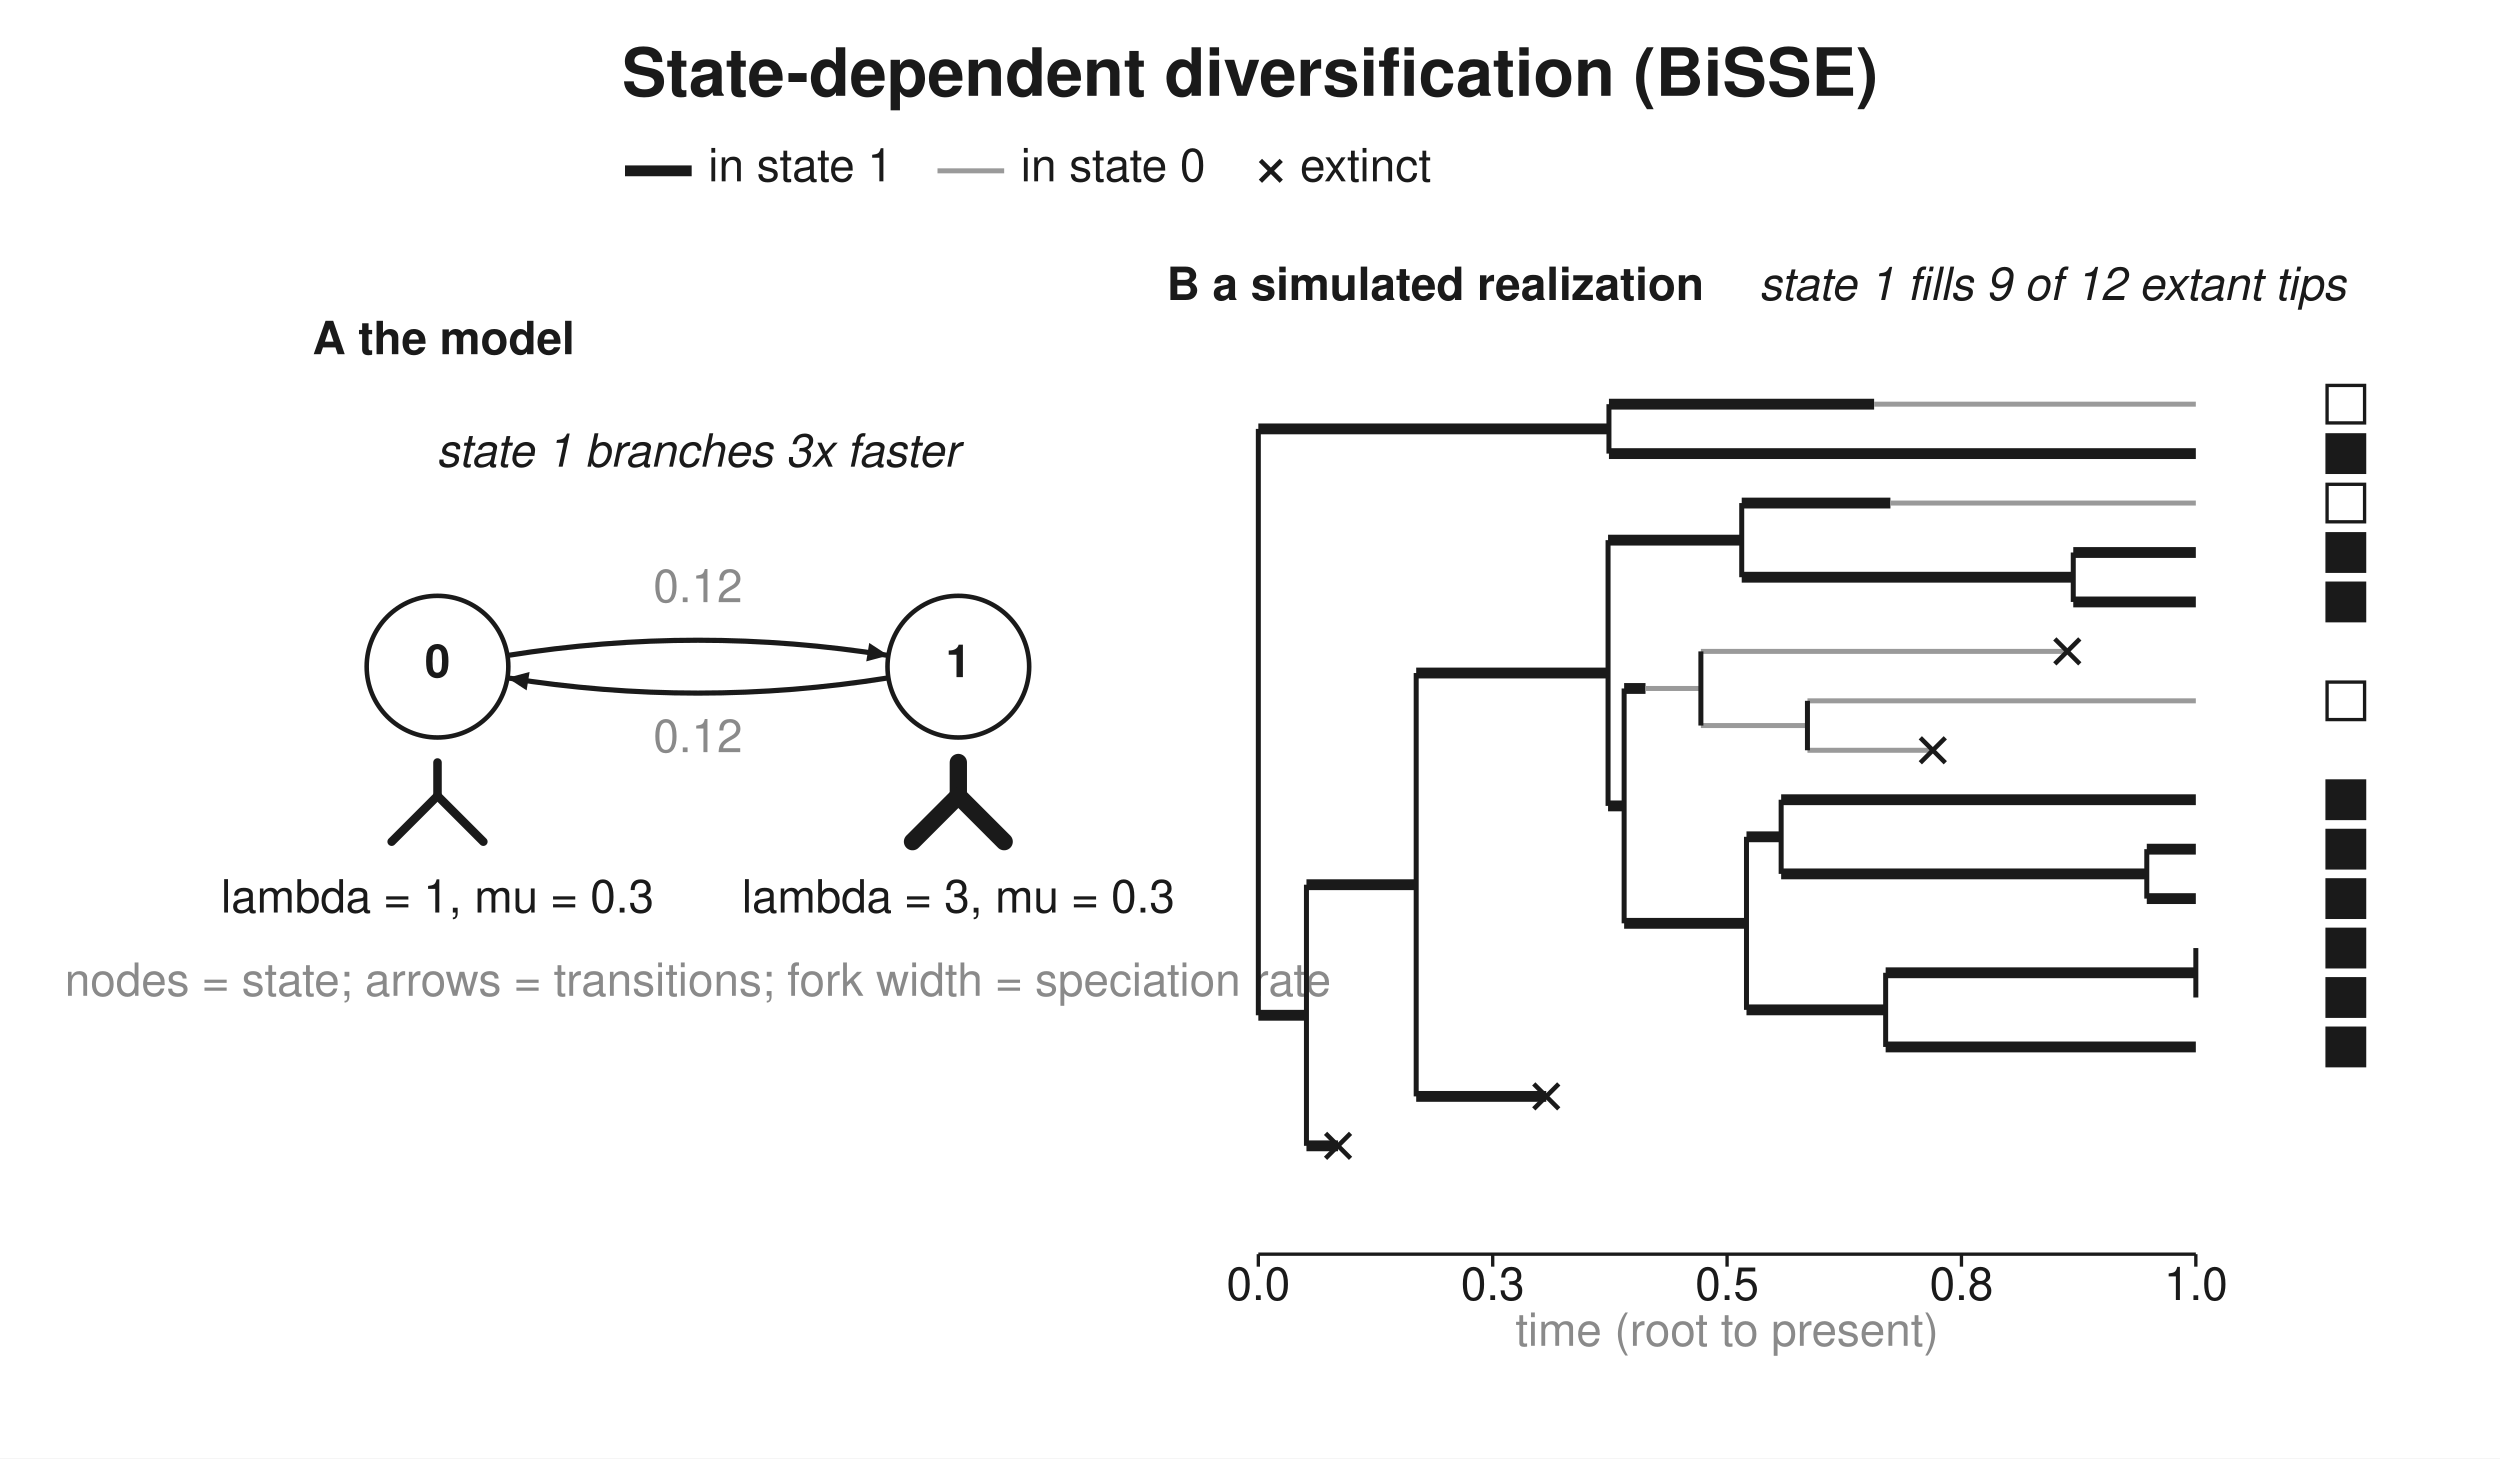
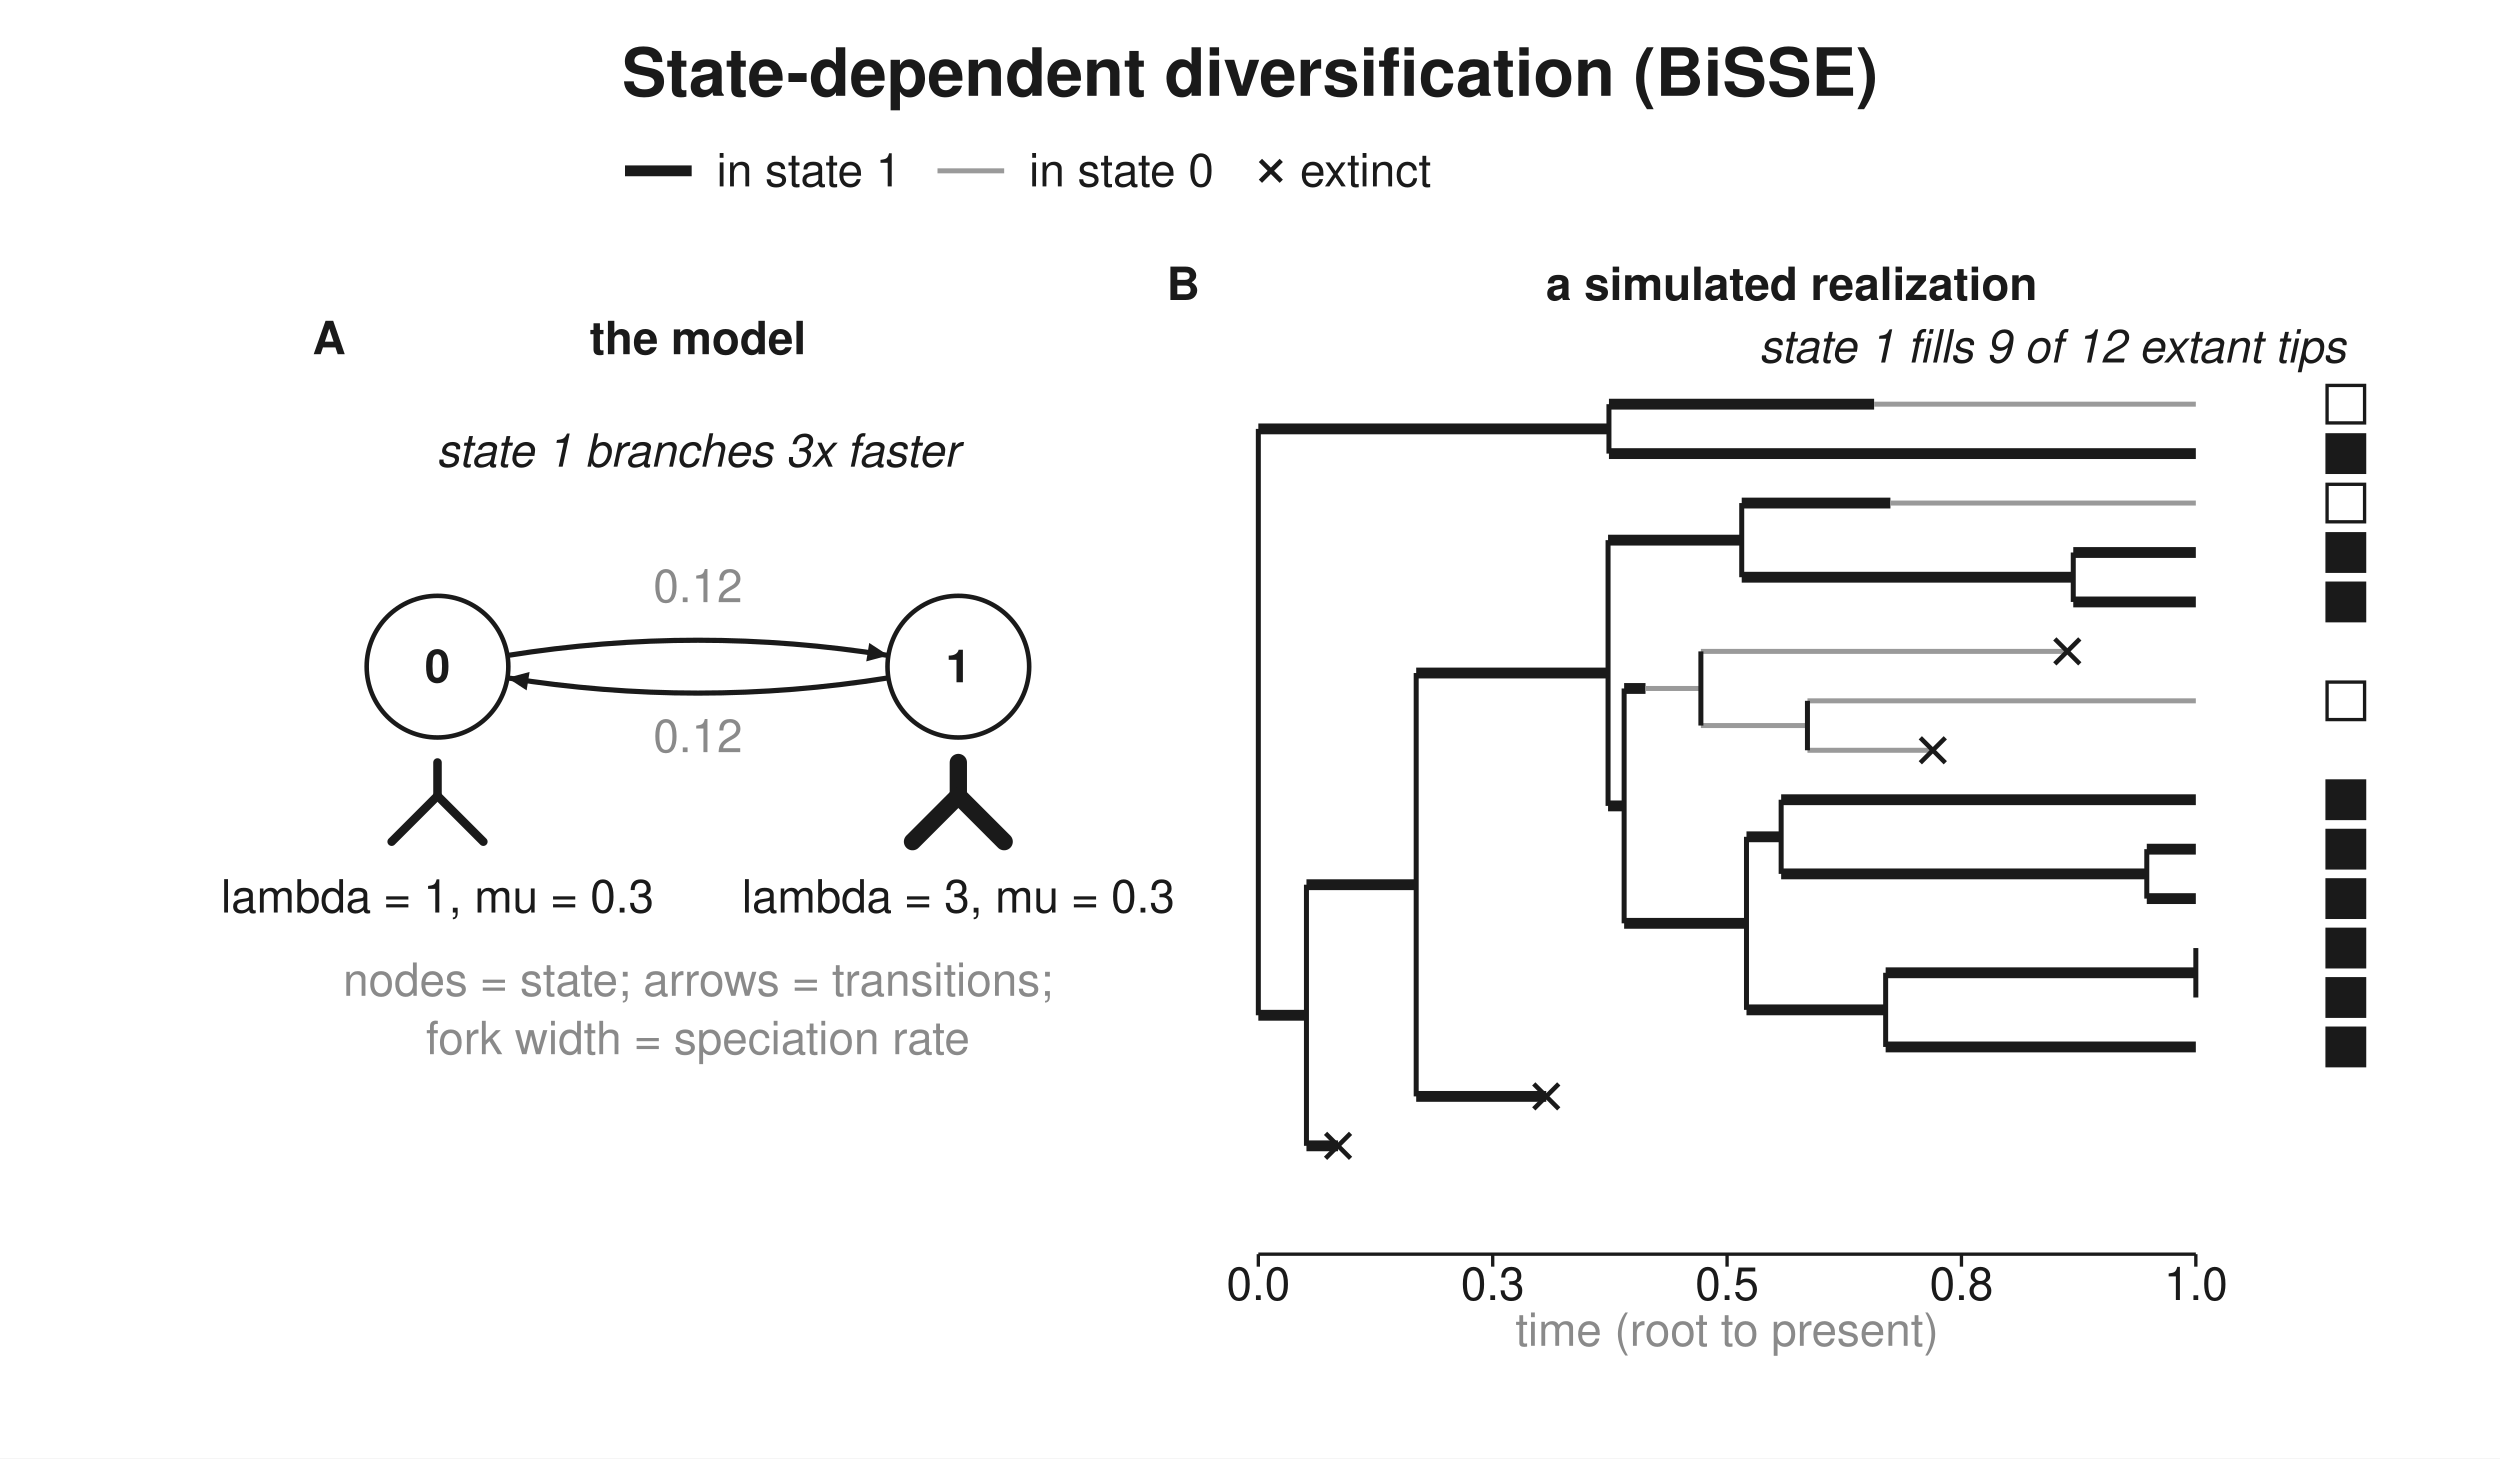
<svg xmlns="http://www.w3.org/2000/svg" width="1200" height="700" viewBox="0 0 1200 700">
  <defs>
</defs>
  <rect x="0" y="0" width="1200" height="700" fill="white" />
  <text x="600.0" y="46" font-size="32" font-family="Helvetica" text-anchor="middle" font-weight="bold" fill="#1a1a1a">State-dependent diversification (BiSSE)</text>
  <path d="M300.0,82 L332.0,82" stroke="#1a1a1a" stroke-width="5.2" />
-   <text x="340.0" y="82" font-size="22" font-family="Helvetica" text-anchor="start" dominant-baseline="central" fill="#1a1a1a">in state 1</text>
+   <text x="344.0" y="89.48" font-size="22" font-family="Helvetica" text-anchor="start" fill="#1a1a1a">in state 1</text>
  <path d="M450.0,82 L482.0,82" stroke="#9a9a9a" stroke-width="2.4" />
-   <text x="490.0" y="82" font-size="22" font-family="Helvetica" text-anchor="start" dominant-baseline="central" fill="#1a1a1a">in state 0</text>
+   <text x="494.0" y="89.48" font-size="22" font-family="Helvetica" text-anchor="start" fill="#1a1a1a">in state 0</text>
  <path d="M605.0,77.0 L615.0,87.0" stroke="#1a1a1a" stroke-width="2.2" />
  <path d="M605.0,87.0 L615.0,77.0" stroke="#1a1a1a" stroke-width="2.2" />
-   <text x="624.0" y="82" font-size="22" font-family="Helvetica" text-anchor="start" dominant-baseline="central" fill="#1a1a1a">extinct</text>
-   <text x="150" y="170" font-size="22" font-family="Helvetica" text-anchor="start" fill="#1a1a1a" font-weight="bold">A   the model</text>
+   <text x="624.0" y="89.48" font-size="22" font-family="Helvetica" text-anchor="start" fill="#1a1a1a">extinct</text>
+   <text x="150" y="170" font-size="22" font-family="Helvetica" text-anchor="start" fill="#1a1a1a" font-weight="bold">A</text>
+   <text x="335.0" y="170" font-size="22" font-family="Helvetica" text-anchor="middle" fill="#1a1a1a" font-weight="bold">the model</text>
  <path d="M243.573,314.628 Q335.0,300.0,426.427,314.628" fill="none" stroke="#1a1a1a" stroke-width="2.482" stroke-linecap="round" />
  <path d="M426.427,314.628 L415.801,317.471 L417.218,308.612 Z" fill="#1a1a1a" />
  <text x="335.0" y="284.0" font-size="22" font-family="Helvetica" text-anchor="middle" dominant-baseline="central" fill="#8a8a8a">0.12</text>
  <path d="M426.427,325.372 Q335.0,340.0,243.573,325.372" fill="none" stroke="#1a1a1a" stroke-width="2.482" stroke-linecap="round" />
  <path d="M243.573,325.372 L254.199,322.529 L252.782,331.388 Z" fill="#1a1a1a" />
  <text x="335.0" y="356.0" font-size="22" font-family="Helvetica" text-anchor="middle" dominant-baseline="central" fill="#8a8a8a">0.12</text>
  <circle cx="210" cy="320" r="34" fill="white" stroke="#1a1a1a" stroke-width="2.2" />
-   <text x="210" y="320" font-size="22" font-family="Helvetica" text-anchor="middle" dominant-baseline="central" fill="#1a1a1a" font-weight="bold">0</text>
+   <text x="210" y="327.48" font-size="22" font-family="Helvetica" text-anchor="middle" fill="#1a1a1a" font-weight="bold">0</text>
  <circle cx="460" cy="320" r="34" fill="white" stroke="#1a1a1a" stroke-width="2.2" />
-   <text x="460" y="320" font-size="22" font-family="Helvetica" text-anchor="middle" dominant-baseline="central" fill="#1a1a1a" font-weight="bold">1</text>
+   <text x="460" y="327.48" font-size="22" font-family="Helvetica" text-anchor="middle" fill="#1a1a1a" font-weight="bold">1</text>
  <path d="M210,366 L210,382" stroke="#1a1a1a" stroke-width="4.1" stroke-linecap="round" />
  <path d="M210,382 L188,404" stroke="#1a1a1a" stroke-width="4.1" stroke-linecap="round" />
  <path d="M210,382 L232,404" stroke="#1a1a1a" stroke-width="4.1" stroke-linecap="round" />
  <path d="M460,366 L460,382" stroke="#1a1a1a" stroke-width="8.3" stroke-linecap="round" />
  <path d="M460,382 L438,404" stroke="#1a1a1a" stroke-width="8.3" stroke-linecap="round" />
  <path d="M460,382 L482,404" stroke="#1a1a1a" stroke-width="8.3" stroke-linecap="round" />
  <text x="210" y="438" font-size="22" font-family="Helvetica" text-anchor="middle" fill="#1a1a1a">lambda = 1,  mu = 0.3</text>
  <text x="460" y="438" font-size="22" font-family="Helvetica" text-anchor="middle" fill="#1a1a1a">lambda = 3,  mu = 0.3</text>
-   <text x="335.0" y="478" font-size="22" font-family="Helvetica" text-anchor="middle" fill="#8a8a8a">nodes = state;  arrows = transitions;  fork width = speciation rate</text>
+   <text x="335.0" y="478" font-size="22" font-family="Helvetica" text-anchor="middle" fill="#8a8a8a">nodes = state;  arrows = transitions;</text>
+   <text x="335.0" y="506" font-size="22" font-family="Helvetica" text-anchor="middle" fill="#8a8a8a">fork width = speciation rate</text>
  <text x="335.0" y="224" font-size="22" font-family="Helvetica" text-anchor="middle" fill="#1a1a1a" font-style="italic">state 1 branches 3x faster</text>
-   <text x="560" y="144" font-size="22" font-family="Helvetica" text-anchor="start" fill="#1a1a1a" font-weight="bold">B   a simulated realization</text>
-   <text x="1126" y="144" font-size="22" font-family="Helvetica" text-anchor="end" fill="#1a1a1a" font-style="italic">state 1 fills 9 of 12 extant tips</text>
+   <text x="560" y="144" font-size="22" font-family="Helvetica" text-anchor="start" fill="#1a1a1a" font-weight="bold">B</text>
+   <text x="860.0" y="144" font-size="22" font-family="Helvetica" text-anchor="middle" fill="#1a1a1a" font-weight="bold">a simulated realization</text>
+   <text x="1126" y="174" font-size="22" font-family="Helvetica" text-anchor="end" fill="#1a1a1a" font-style="italic">state 1 fills 9 of 12 extant tips</text>
  <path d="M604.0,205.867 L772.293,205.867" stroke="#1a1a1a" stroke-width="5.2" stroke-linecap="butt" />
  <path d="M604.0,487.329 L627.095,487.329" stroke="#1a1a1a" stroke-width="5.2" stroke-linecap="butt" />
  <path d="M772.293,194.0 L899.576,194.0" stroke="#1a1a1a" stroke-width="5.2" stroke-linecap="butt" />
  <path d="M899.576,194.0 L1054.0,194.0" stroke="#9a9a9a" stroke-width="2.4" stroke-linecap="butt" />
  <path d="M772.293,217.733 L1054.0,217.733" stroke="#1a1a1a" stroke-width="5.2" stroke-linecap="butt" />
  <path d="M627.095,424.658 L679.77,424.658" stroke="#1a1a1a" stroke-width="5.2" stroke-linecap="butt" />
  <path d="M627.095,550.0 L642.264,550.0" stroke="#1a1a1a" stroke-width="5.2" stroke-linecap="butt" />
  <path d="M636.264,544.0 L648.264,556.0" stroke="#1a1a1a" stroke-width="2.2" />
  <path d="M636.264,556.0 L648.264,544.0" stroke="#1a1a1a" stroke-width="2.2" />
  <path d="M679.77,323.05 L771.866,323.05" stroke="#1a1a1a" stroke-width="5.2" stroke-linecap="butt" />
  <path d="M679.77,526.267 L742.204,526.267" stroke="#1a1a1a" stroke-width="5.2" stroke-linecap="butt" />
  <path d="M736.204,520.267 L748.204,532.267" stroke="#1a1a1a" stroke-width="2.2" />
  <path d="M736.204,532.267 L748.204,520.267" stroke="#1a1a1a" stroke-width="2.2" />
  <path d="M771.866,259.267 L836.027,259.267" stroke="#1a1a1a" stroke-width="5.2" stroke-linecap="butt" />
  <path d="M771.866,386.833 L779.581,386.833" stroke="#1a1a1a" stroke-width="5.2" stroke-linecap="butt" />
  <path d="M836.027,241.467 L907.396,241.467" stroke="#1a1a1a" stroke-width="5.2" stroke-linecap="butt" />
  <path d="M907.396,241.467 L1054.0,241.467" stroke="#9a9a9a" stroke-width="2.4" stroke-linecap="butt" />
  <path d="M836.027,277.067 L995.166,277.067" stroke="#1a1a1a" stroke-width="5.2" stroke-linecap="butt" />
  <path d="M779.581,330.467 L789.84,330.467" stroke="#1a1a1a" stroke-width="5.2" stroke-linecap="butt" />
  <path d="M789.84,330.467 L816.423,330.467" stroke="#9a9a9a" stroke-width="2.4" stroke-linecap="butt" />
  <path d="M779.581,443.2 L838.31,443.2" stroke="#1a1a1a" stroke-width="5.2" stroke-linecap="butt" />
  <path d="M995.166,265.2 L1054.0,265.2" stroke="#1a1a1a" stroke-width="5.2" stroke-linecap="butt" />
  <path d="M995.166,288.933 L1054.0,288.933" stroke="#1a1a1a" stroke-width="5.2" stroke-linecap="butt" />
  <path d="M816.423,312.667 L992.307,312.667" stroke="#9a9a9a" stroke-width="2.4" stroke-linecap="butt" />
  <path d="M986.307,306.667 L998.307,318.667" stroke="#1a1a1a" stroke-width="2.2" />
  <path d="M986.307,318.667 L998.307,306.667" stroke="#1a1a1a" stroke-width="2.2" />
  <path d="M816.423,348.267 L867.575,348.267" stroke="#9a9a9a" stroke-width="2.4" stroke-linecap="butt" />
  <path d="M838.31,401.667 L854.951,401.667" stroke="#1a1a1a" stroke-width="5.2" stroke-linecap="butt" />
  <path d="M838.31,484.733 L905.111,484.733" stroke="#1a1a1a" stroke-width="5.2" stroke-linecap="butt" />
  <path d="M867.575,336.4 L1054.0,336.4" stroke="#9a9a9a" stroke-width="2.4" stroke-linecap="butt" />
  <path d="M867.575,360.133 L927.746,360.133" stroke="#9a9a9a" stroke-width="2.4" stroke-linecap="butt" />
  <path d="M921.746,354.133 L933.746,366.133" stroke="#1a1a1a" stroke-width="2.2" />
  <path d="M921.746,366.133 L933.746,354.133" stroke="#1a1a1a" stroke-width="2.2" />
  <path d="M854.951,383.867 L1054.0,383.867" stroke="#1a1a1a" stroke-width="5.2" stroke-linecap="butt" />
  <path d="M854.951,419.467 L1030.455,419.467" stroke="#1a1a1a" stroke-width="5.2" stroke-linecap="butt" />
  <path d="M905.111,466.933 L1054.0,466.933" stroke="#1a1a1a" stroke-width="5.2" stroke-linecap="butt" />
  <path d="M905.111,502.533 L1054.0,502.533" stroke="#1a1a1a" stroke-width="5.2" stroke-linecap="butt" />
  <path d="M1030.455,407.6 L1054.0,407.6" stroke="#1a1a1a" stroke-width="5.2" stroke-linecap="butt" />
  <path d="M1030.455,431.333 L1054.0,431.333" stroke="#1a1a1a" stroke-width="5.2" stroke-linecap="butt" />
  <path d="M1054.0,455.067 L1054.0,455.067" stroke="#1a1a1a" stroke-width="5.2" stroke-linecap="butt" />
  <path d="M1054.0,478.8 L1054.0,478.8" stroke="#1a1a1a" stroke-width="5.2" stroke-linecap="butt" />
  <path d="M772.293,194.0 L772.293,217.733" stroke="#1a1a1a" stroke-width="2.4" />
  <path d="M995.166,265.2 L995.166,288.933" stroke="#1a1a1a" stroke-width="2.4" />
  <path d="M836.027,241.467 L836.027,277.067" stroke="#1a1a1a" stroke-width="2.4" />
  <path d="M867.575,336.4 L867.575,360.133" stroke="#1a1a1a" stroke-width="2.4" />
  <path d="M816.423,312.667 L816.423,348.267" stroke="#1a1a1a" stroke-width="2.4" />
  <path d="M1030.455,407.6 L1030.455,431.333" stroke="#1a1a1a" stroke-width="2.4" />
  <path d="M854.951,383.867 L854.951,419.467" stroke="#1a1a1a" stroke-width="2.4" />
  <path d="M1054.0,455.067 L1054.0,478.8" stroke="#1a1a1a" stroke-width="2.4" />
  <path d="M905.111,466.933 L905.111,502.533" stroke="#1a1a1a" stroke-width="2.4" />
  <path d="M838.31,401.667 L838.31,484.733" stroke="#1a1a1a" stroke-width="2.4" />
  <path d="M779.581,330.467 L779.581,443.2" stroke="#1a1a1a" stroke-width="2.4" />
  <path d="M771.866,259.267 L771.866,386.833" stroke="#1a1a1a" stroke-width="2.4" />
  <path d="M679.77,323.05 L679.77,526.267" stroke="#1a1a1a" stroke-width="2.4" />
  <path d="M627.095,424.658 L627.095,550.0" stroke="#1a1a1a" stroke-width="2.4" />
  <path d="M604.0,205.867 L604.0,487.329" stroke="#1a1a1a" stroke-width="2.4" />
  <rect x="1117" y="185.0" width="18" height="18" fill="white" stroke="#1a1a1a" stroke-width="1.6" />
  <rect x="1117" y="208.733" width="18" height="18" fill="#1a1a1a" stroke="#1a1a1a" stroke-width="1.6" />
  <rect x="1117" y="232.467" width="18" height="18" fill="white" stroke="#1a1a1a" stroke-width="1.6" />
  <rect x="1117" y="256.2" width="18" height="18" fill="#1a1a1a" stroke="#1a1a1a" stroke-width="1.6" />
  <rect x="1117" y="279.933" width="18" height="18" fill="#1a1a1a" stroke="#1a1a1a" stroke-width="1.6" />
  <rect x="1117" y="327.4" width="18" height="18" fill="white" stroke="#1a1a1a" stroke-width="1.6" />
  <rect x="1117" y="374.867" width="18" height="18" fill="#1a1a1a" stroke="#1a1a1a" stroke-width="1.6" />
  <rect x="1117" y="398.6" width="18" height="18" fill="#1a1a1a" stroke="#1a1a1a" stroke-width="1.6" />
  <rect x="1117" y="422.333" width="18" height="18" fill="#1a1a1a" stroke="#1a1a1a" stroke-width="1.6" />
  <rect x="1117" y="446.067" width="18" height="18" fill="#1a1a1a" stroke="#1a1a1a" stroke-width="1.6" />
  <rect x="1117" y="469.8" width="18" height="18" fill="#1a1a1a" stroke="#1a1a1a" stroke-width="1.6" />
  <rect x="1117" y="493.533" width="18" height="18" fill="#1a1a1a" stroke="#1a1a1a" stroke-width="1.6" />
  <path d="M604.0,602 L1054.0,602" stroke="#1a1a1a" stroke-width="1.6" />
  <path d="M604.0,602 L604.0,608" stroke="#1a1a1a" stroke-width="1.6" />
  <text x="604.0" y="624" font-size="22" font-family="Helvetica" text-anchor="middle" fill="#1a1a1a">0.0</text>
  <path d="M716.5,602 L716.5,608" stroke="#1a1a1a" stroke-width="1.6" />
  <text x="716.5" y="624" font-size="22" font-family="Helvetica" text-anchor="middle" fill="#1a1a1a">0.3</text>
  <path d="M829.0,602 L829.0,608" stroke="#1a1a1a" stroke-width="1.6" />
  <text x="829.0" y="624" font-size="22" font-family="Helvetica" text-anchor="middle" fill="#1a1a1a">0.5</text>
  <path d="M941.5,602 L941.5,608" stroke="#1a1a1a" stroke-width="1.6" />
  <text x="941.5" y="624" font-size="22" font-family="Helvetica" text-anchor="middle" fill="#1a1a1a">0.8</text>
  <path d="M1054.0,602 L1054.0,608" stroke="#1a1a1a" stroke-width="1.6" />
  <text x="1054.0" y="624" font-size="22" font-family="Helvetica" text-anchor="middle" fill="#1a1a1a">1.0</text>
  <text x="829.0" y="646" font-size="22" font-family="Helvetica" text-anchor="middle" fill="#8a8a8a">time (root to present)</text>
</svg>
